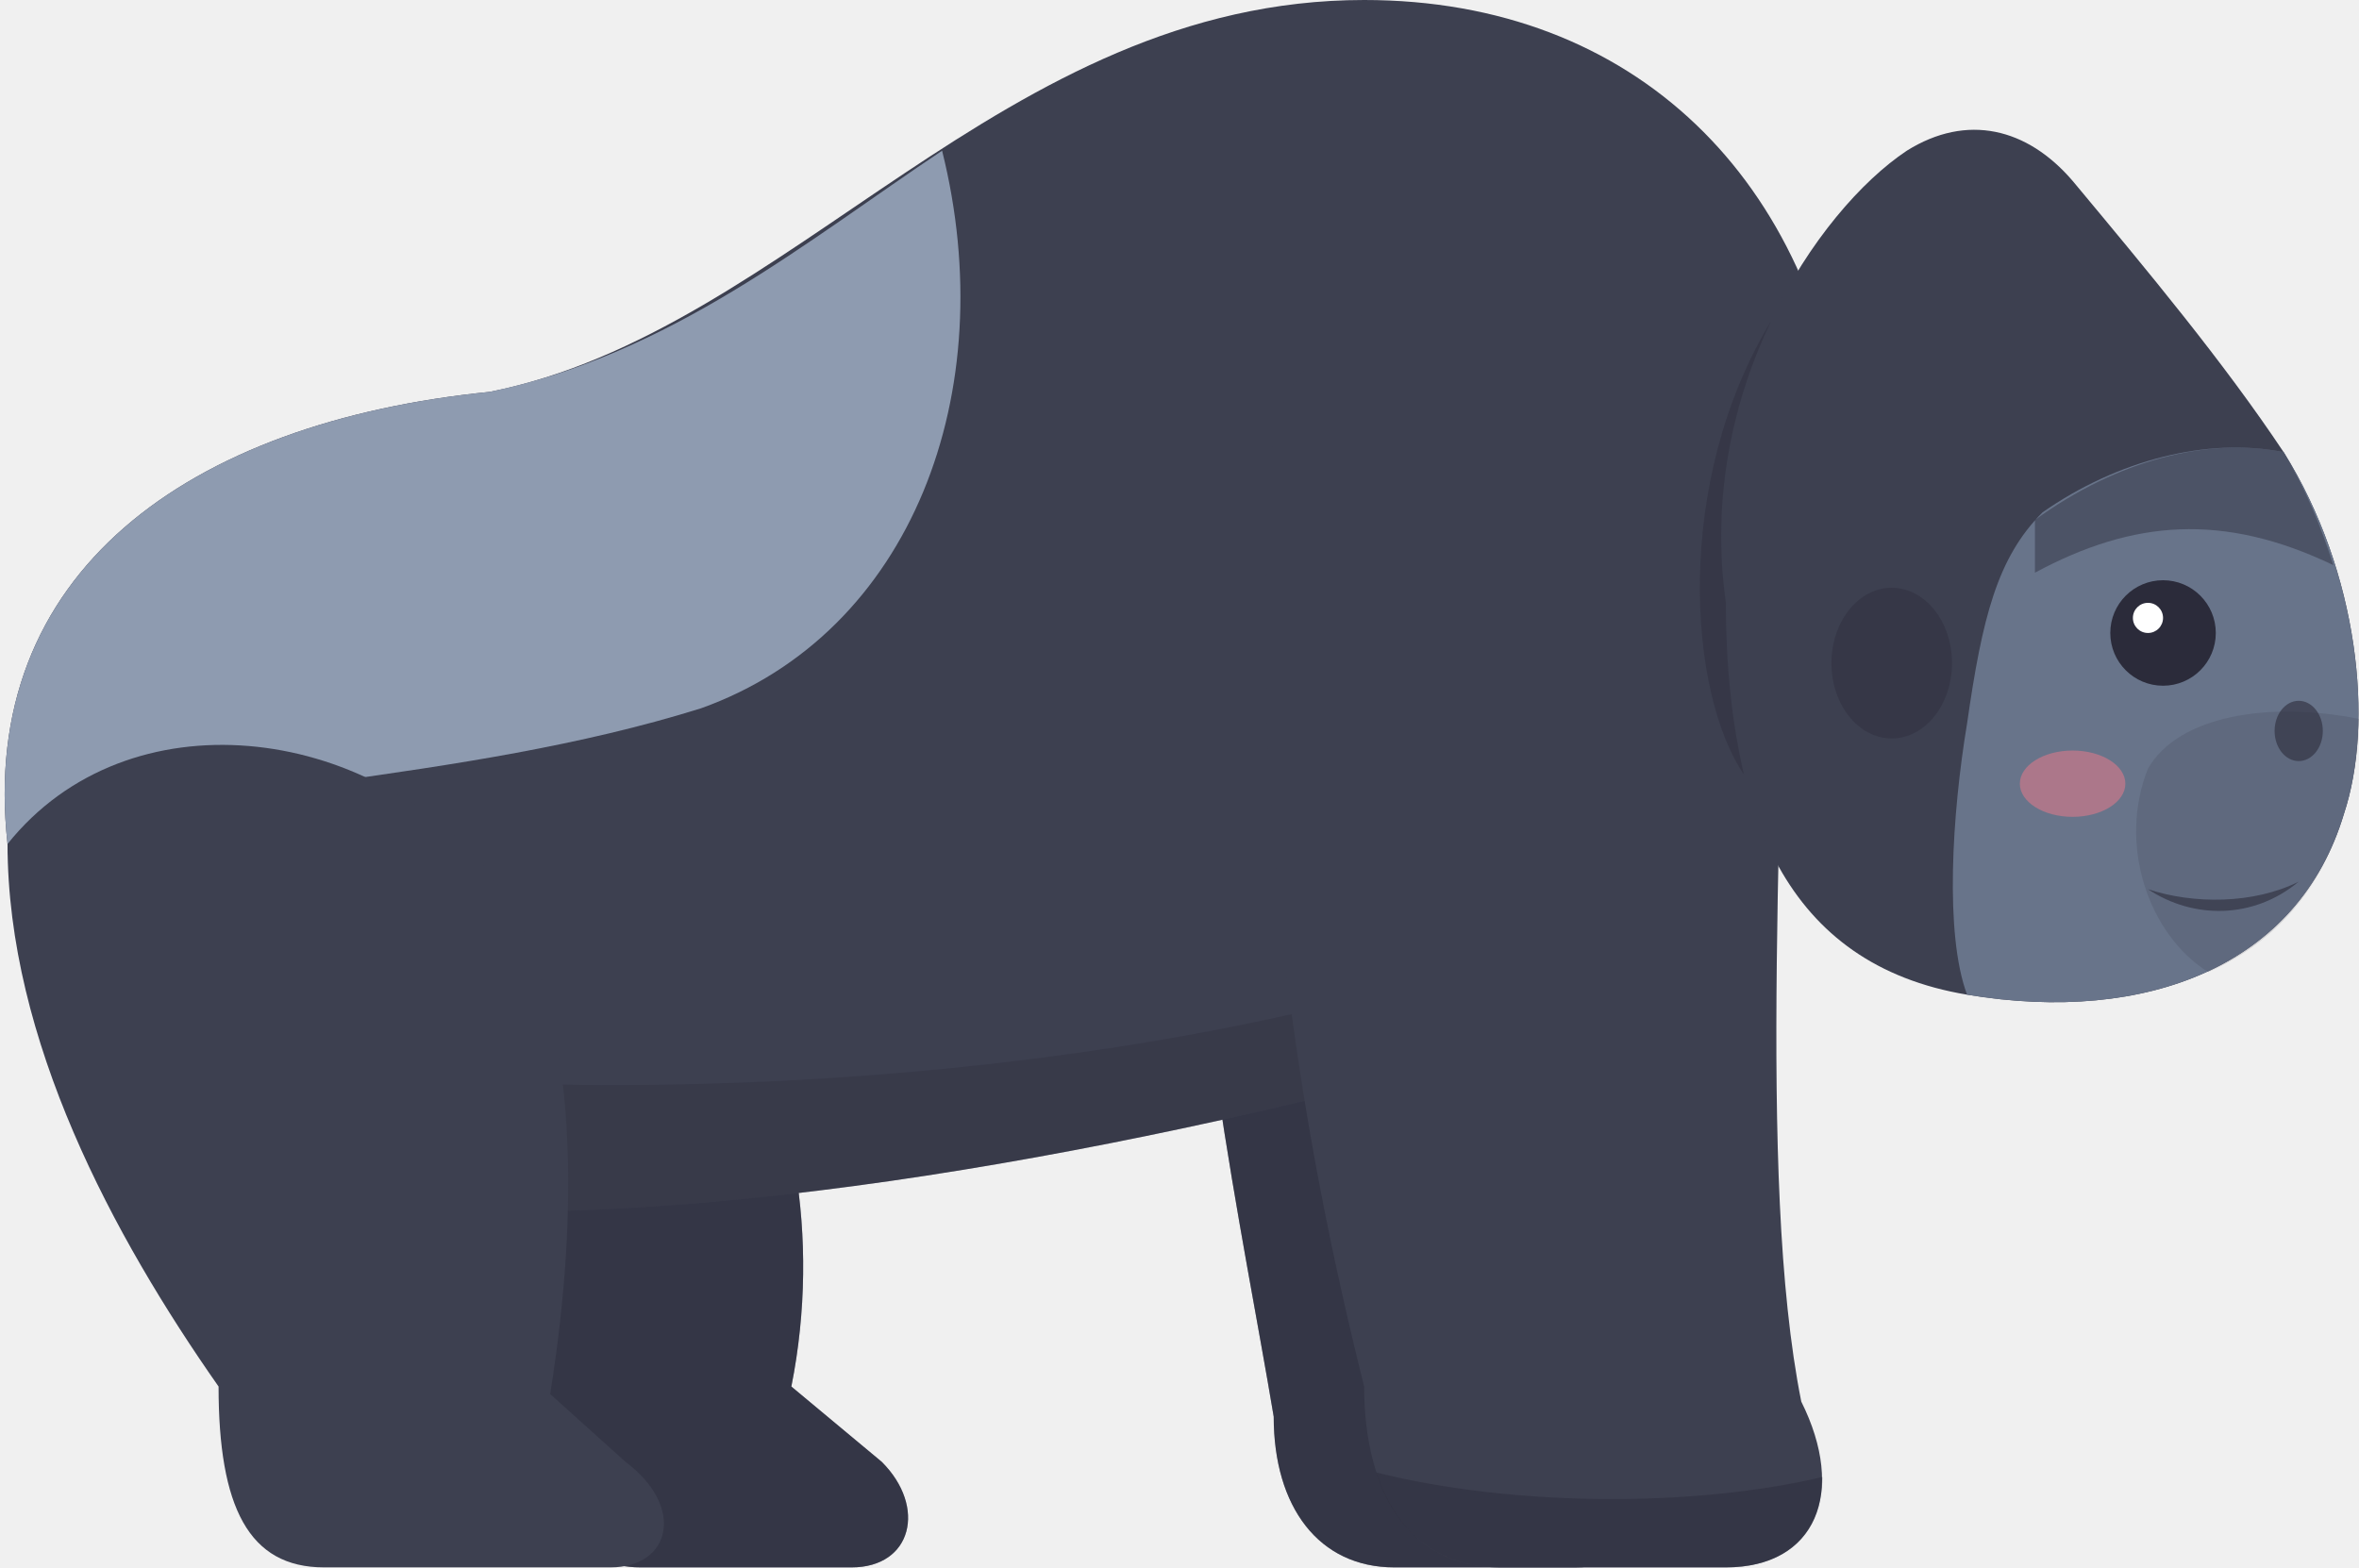
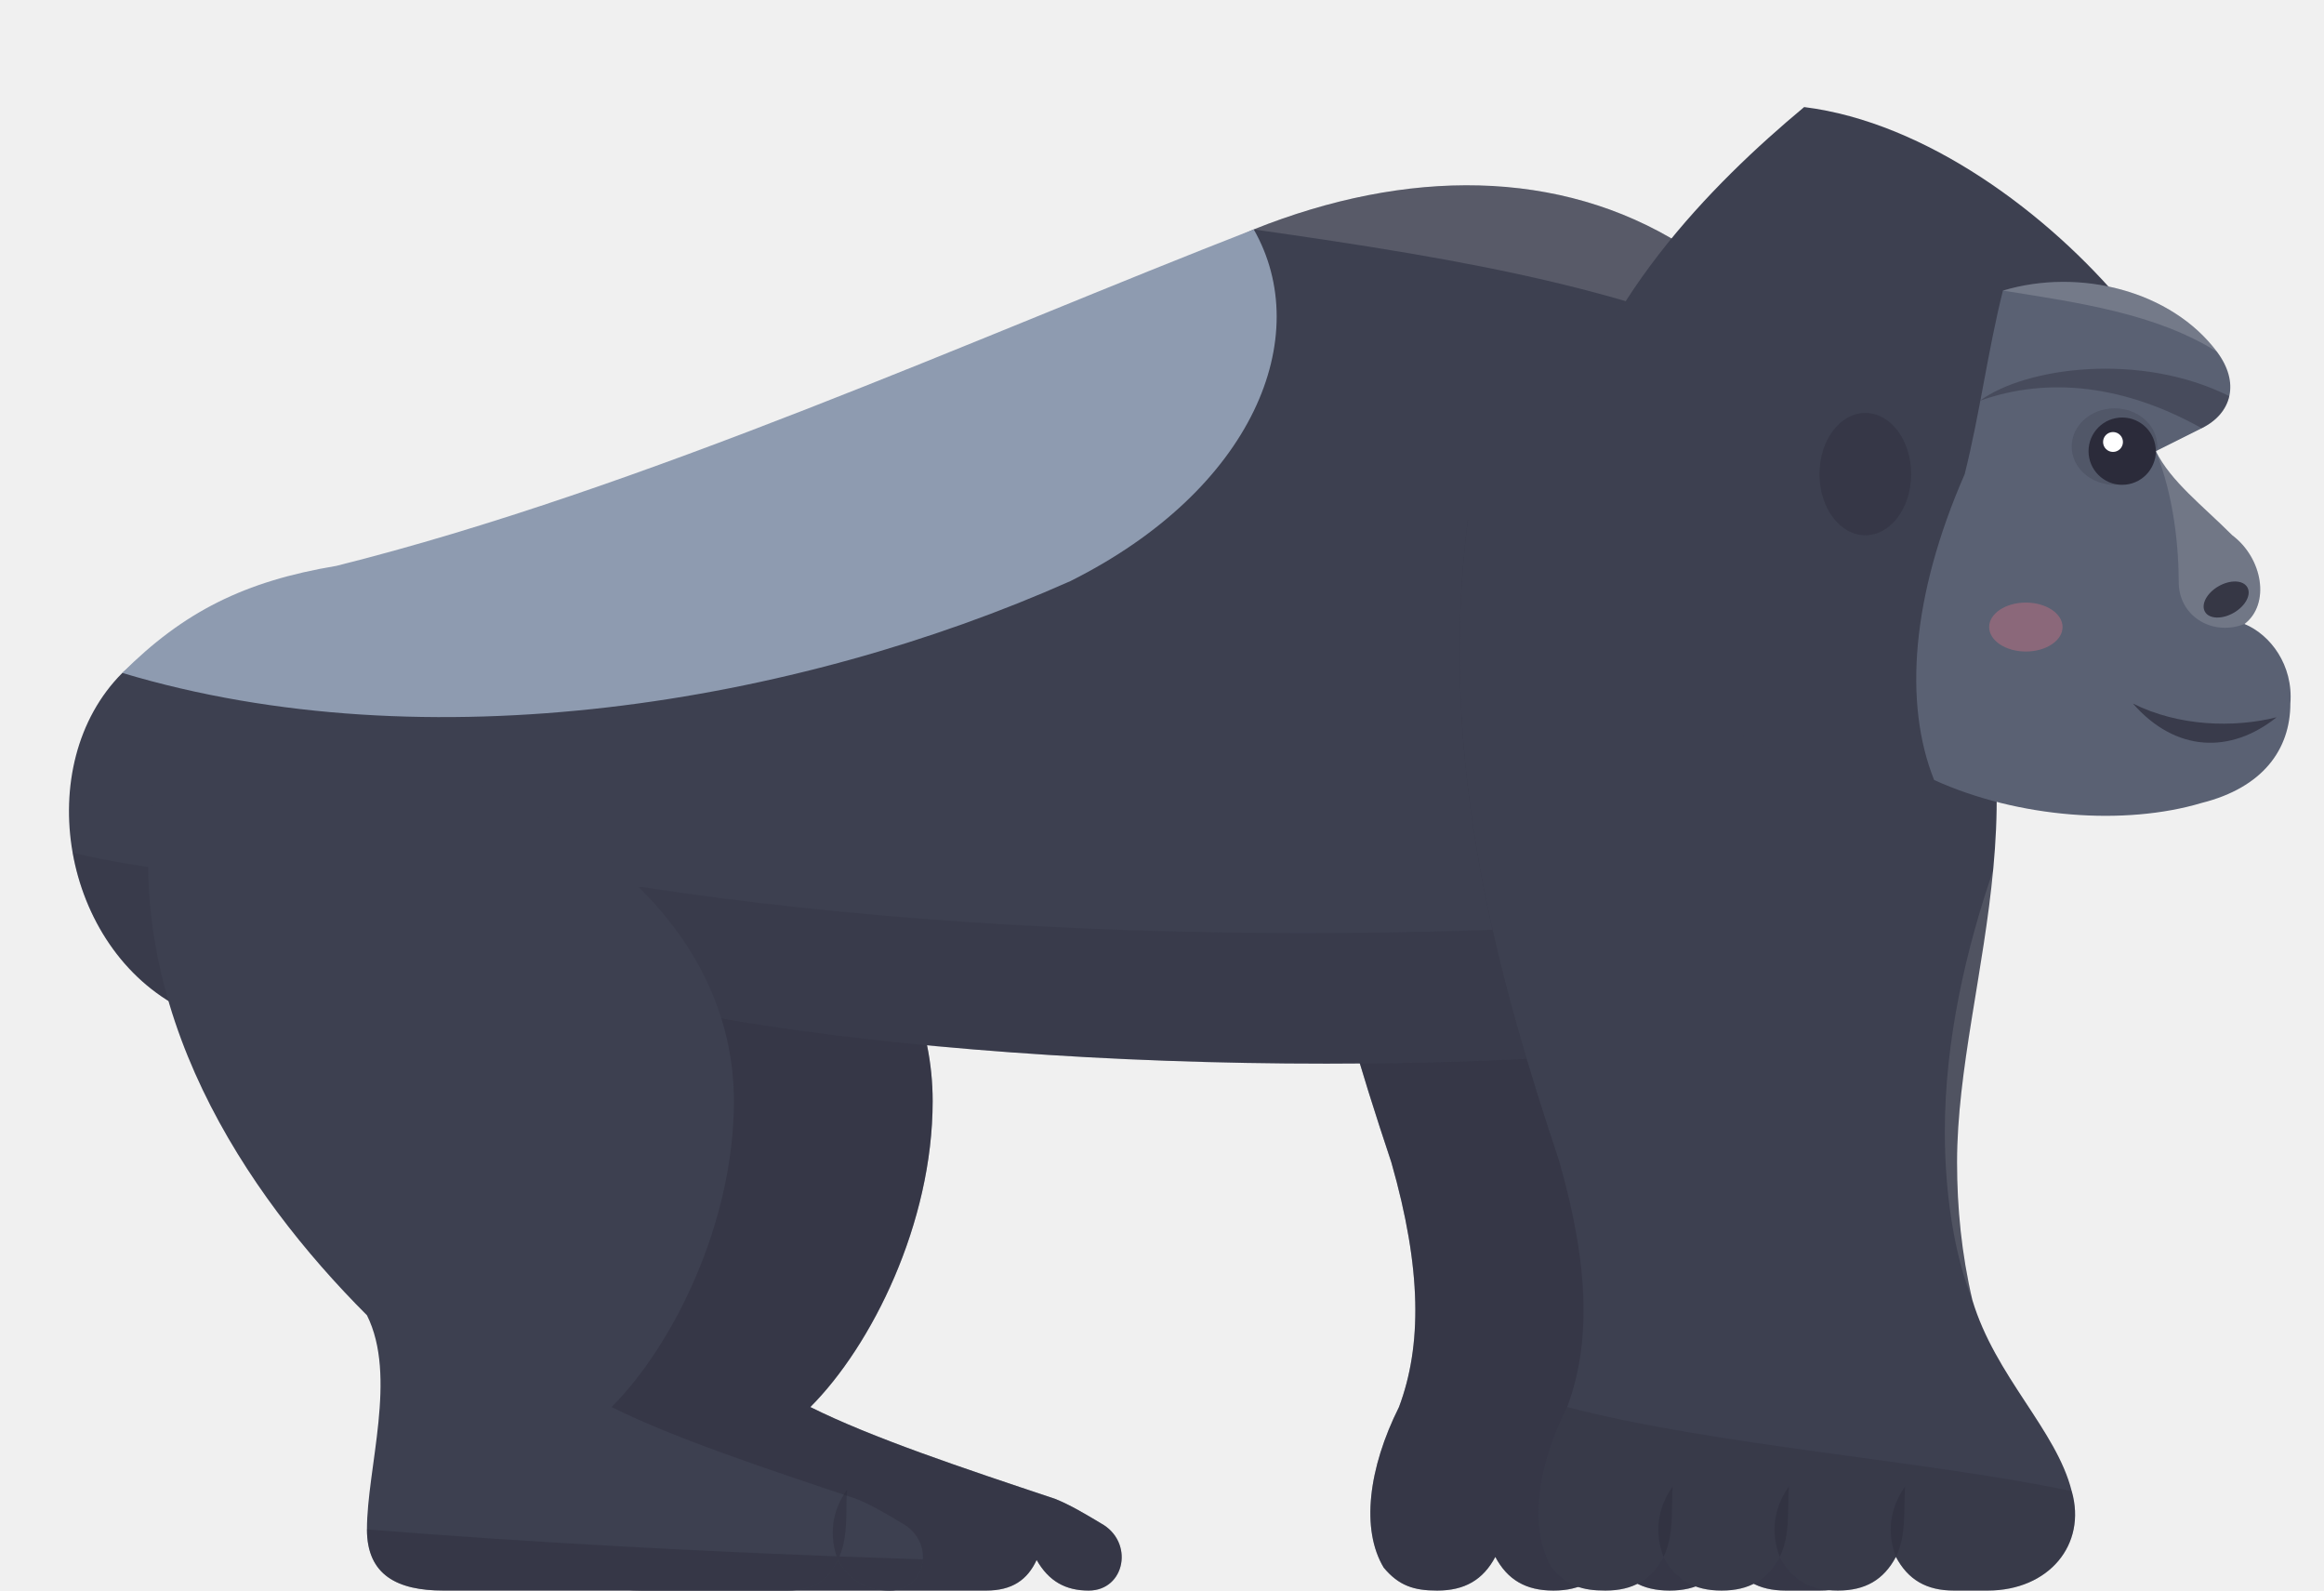
- <svg xmlns="http://www.w3.org/2000/svg" viewBox="25.5 16 156.5 104">
-   <path d="M104 60 C 104 80, 108 98, 110 110 C 110 116, 113 120, 118 120 L 130 120 C 135 120, 137 116, 134 110 C 132 96, 132 78, 130 60 Z" fill="#3d4050" />
-   <path d="M104 60 C 104 80, 108 98, 110 110 C 110 116, 113 120, 118 120 L 130 120 C 135 120, 137 116, 134 110 C 132 96, 132 78, 130 60 Z" fill="#2b2b3a" opacity="0.45" />
-   <path d="M56 84 C 56 96, 60 106, 62 112 C 62 117, 64 120, 68 120 L 82 120 C 86 120, 87 116, 84 113 L 78 108 C 80 98, 78 88, 74 82 Z" fill="#3d4050" />
-   <path d="M56 84 C 56 96, 60 106, 62 112 C 62 117, 64 120, 68 120 L 82 120 C 86 120, 87 116, 84 113 L 78 108 C 80 98, 78 88, 74 82 Z" fill="#2b2b3a" opacity="0.45" />
-   <path d="M26 72 C 24 54, 38 44, 58 42 C 78 38, 92 16, 116 16 C 134 16, 146 28, 148 46 C 150 64, 140 80, 124 86 C 102 92, 72 98, 50 96 C 34 94, 27 86, 26 72 Z" fill="#3d4050" />
-   <path d="M26 72 C 24 54, 38 44, 58 42 C 70 39.5, 79 32, 88 26 C 92 42, 86 58, 72 63 C 56 68, 38 68, 26 72 Z" fill="#8e9bb0" />
-   <path d="M26 72 C 27 86, 34 94, 50 96 C 72 98, 102 92, 124 86 C 134 83, 140 78, 144 70 C 128 82, 96 88, 66 88 C 46 88, 32 84, 26 72 Z" fill="#2b2b3a" opacity="0.3" />
-   <path d="M26 72 C 26 85, 33 98, 40 108 C 40 116, 42 120, 47 120 L 66 120 C 70 120, 71 116, 67 113 L 62 108.5 C 64 96, 64 82, 58 74 C 50 64, 34 62, 26 72 Z" fill="#3d4050" />
-   <path d="M110 44 C 108 70, 112 92, 116 108 C 116 115, 119 120, 125 120 L 140 120 C 146 120, 148 115, 145 109 C 142 94, 144 68, 144 44 C 138 30, 116 30, 110 44 Z" fill="#3d4050" />
-   <path d="M116.8 113.7 C 118 117.5, 120.8 120, 125 120 L 140 120 C 144.2 120, 146.4 117.5, 146.4 114 C 138 116, 126 116, 116.8 113.7 Z" fill="#2b2b3a" opacity="0.45" />
-   <path d="M140 56 C 138 42, 146 30, 152 26 C 156 23.5, 160 24.5, 163 28 C 168 34, 173 40, 177 46 C 182 54, 183 64, 181 70 C 178 80, 168 84, 156 82 C 144 80, 140 70, 140 56 Z" fill="#3d4050" />
-   <path d="M143 37.3 C 140.5 42.5, 139 49, 140 56 C 140 60.2, 140.4 64, 141.2 67.4 C 137.5 62, 136.5 48, 143 37.3 Z" fill="#2b2b3a" opacity="0.4" />
-   <ellipse cx="151" cy="60" rx="4" ry="5" fill="#2b2b3a" opacity="0.4" />
-   <path d="M177 46 C 182 54, 183 64, 181 70 C 178 80, 168 84, 156 82 C 154.5 78, 155 70, 156 64 C 157 57, 158 53, 161 50 C 166 46.5, 172 45, 177 46 Z" fill="#68748a" />
-   <path d="M160.5 50.5 C 166 46.5, 172 45, 177 46 C 178.5 48.5, 179.5 51, 180.3 53.5 C 173 50, 167 50.5, 160.5 54 Z" fill="#2b2b3a" opacity="0.45" />
-   <path d="M182 63.7 C 182 66, 181.5 68.5, 181 70 C 179.5 75, 176.5 78.5, 172 80.5 C 168 78, 166 72, 168 67 C 170 63.5, 176 62.5, 182 63.7 Z" fill="#2b2b3a" opacity="0.15" />
-   <circle cx="169" cy="58" r="3.5" fill="#2b2b3a" />
-   <circle cx="168" cy="57" r="1" fill="#ffffff" />
-   <ellipse cx="178" cy="64.5" rx="1.6" ry="2" fill="#2b2b3a" opacity="0.6" />
-   <ellipse cx="163" cy="68" rx="3.5" ry="2.2" fill="#ff7a8a" opacity="0.45" />
-   <path d="M168 75 C 171 77, 175 77, 178 74.5 C 175 76, 171 76, 168 75 Z" fill="#2b2b3a" opacity="0.6" />
+ <svg xmlns="http://www.w3.org/2000/svg" viewBox="2 0 152 104">
+   <g transform="translate(-11 0)">
+     <path d="M98 34c-2 16 2 30 6 42c2 7 2 12 .5 16c-2 4-2.5 8-1 10.5c1 1.2 2 1.5 3.5 1.5c1.8 0 3-.7 3.8-2.2c.8 1.5 2 2.2 3.8 2.2c1.8 0 3-.7 3.8-2.2c.8 1.5 2 2.2 3.8 2.2c1.8 0 3-.7 3.8-2.2c.8 1.5 2 2.2 3.8 2.2l2.2 0c4 0 6.5-3 5.5-6.5c-1-4-5-7.5-6.5-12.5c-.7-3-1-6-1-9c-1-14-2-28-8-44z" fill="#3d4050" />
+     <path d="M98 34c-2 16 2 30 6 42c2 7 2 12 .5 16c-2 4-2.5 8-1 10.5c1 1.2 2 1.5 3.5 1.5c1.8 0 3-.7 3.8-2.2c.8 1.5 2 2.2 3.8 2.2c1.8 0 3-.7 3.8-2.2c.8 1.5 2 2.2 3.8 2.2c1.8 0 3-.7 3.8-2.2c.8 1.5 2 2.2 3.8 2.2l2.2 0c4 0 6.5-3 5.5-6.5c-1-4-5-7.5-6.5-12.5c-.7-3-1-6-1-9c-1-14-2-28-8-44z" fill="#2b2b3a" opacity="0.4" />
+   </g>
+   <g transform="translate(13 0)">
+     <path d="M12 52c-2 14 6 26 14 34c2 4 0 10 0 14c0 3 2 4 5 4l22.5 0c1.7 0 2.7-.7 3.3-2c.8 1.4 1.9 2 3.4 2c2.4 0 3-3.2.8-4.4c-1-.6-2-1.2-3-1.6c-6-2-12-4-16-6c4-4 8-12 8-20c0-10-8-18-20-22z" fill="#3d4050" />
+     <path d="M12 52c-2 14 6 26 14 34c2 4 0 10 0 14c0 3 2 4 5 4l22.5 0c1.7 0 2.7-.7 3.3-2c.8 1.4 1.9 2 3.4 2c2.4 0 3-3.2.8-4.4c-1-.6-2-1.2-3-1.6c-6-2-12-4-16-6c4-4 8-12 8-20c0-10-8-18-20-22z" fill="#2b2b3a" opacity="0.4" />
+   </g>
+   <path d="M14 66c-8-4-10-16-4-22c4-3.6 8-5.4 14-6.2c20-4.8 42-14.6 60-22.8c10-4 20-4 28 1c8 6 14 16 16 28c5 8 4 18-4 23c-24 4-58 3-78-1c-12 2-24 4-32 0z" fill="#3d4050" />
+   <path d="M10 44c4-4 8-6 14-7c20-5 42-15 60-22c4 7 0 17-12 23c-18 8-42 12-62 6z" fill="#8e9bb0" />
+   <path d="M14 66c8 4 20 2 32 0c20 4 54 5 78 1c3.5-2.2 5.7-5.4 6.6-8.9c-26.6 3.9-60.6 3.9-86.6-.1c-14 0-28 0-37.25-2.25c.75 4.25 3.25 8.25 7.25 10.25z" fill="#2b2b3a" opacity="0.22" />
+   <path d="M84 15c10-4 20-4 28 1c3 2 6 5 8.5 8.5c-10.5-5.5-22.5-7.5-36.5-9.5z" fill="#ffffff" opacity="0.14" />
+   <path d="M12 52c-2 14 6 26 14 34c2 4 0 10 0 14c0 3 2 4 5 4l22.5 0c1.7 0 2.7-.7 3.3-2c.8 1.4 1.9 2 3.4 2c2.4 0 3-3.2.8-4.4c-1-.6-2-1.2-3-1.6c-6-2-12-4-16-6c4-4 8-12 8-20c0-10-8-18-20-22z" fill="#3d4050" />
+   <path d="M26 100C36 100.8 48 101.5 62.36 101.96C62.3 103.03 61.52 104 60.2 104C58.7 104 57.6 103.4 56.8 102C56.2 103.3 55.2 104 53.5 104L31 104C28 104 26 103 26 100ZM56.8 102C56.2 100.4 56.4 98.8 57.4 97.4C57.3 99 57.5 100.6 56.8 102Z" fill="#2b2b3a" opacity="0.4" />
+   <path d="M118 40l10 4c5 8 4 18-4 23l-6 0z" fill="#2b2b3a" opacity="0.25" />
+   <path d="M98 34c-2 16 2 30 6 42c-2-14-4-28 0-40z" fill="#2b2b3a" opacity="0.3" />
+   <path d="M98 34c-2 16 2 30 6 42c2 7 2 12 .5 16c-2 4-2.5 8-1 10.5c1 1.2 2 1.5 3.5 1.5c1.8 0 3-.7 3.8-2.2c.8 1.5 2 2.2 3.8 2.2c1.8 0 3-.7 3.8-2.2c.8 1.5 2 2.2 3.8 2.2c1.8 0 3-.7 3.8-2.2c.8 1.5 2 2.2 3.8 2.2l2.2 0c4 0 6.5-3 5.5-6.5c-1-4-5-7.5-6.5-12.5c-.7-3-1-6-1-9C130 64 137 50 128 36z" fill="#3d4050" />
+   <path d="M104.5 92c-2 4-2.5 8-1 10.5c1 1.2 2 1.5 3.5 1.5c1.8 0 3-.7 3.8-2.2c.8 1.5 2 2.2 3.8 2.2c1.8 0 3-.7 3.8-2.2c.8 1.5 2 2.2 3.8 2.2c1.8 0 3-.7 3.8-2.2c.8 1.5 2 2.2 3.8 2.2l2.2 0c4 0 6.5-3 5.5-6.5c-9.5-2-23.5-3-33-5.5z" fill="#2b2b3a" opacity="0.3" />
+   <path d="M110.8 101.8c-.6-1.6-.4-3.2.6-4.6c-.1 1.6.1 3.2-.6 4.6zM118.4 101.8c-.6-1.6-.4-3.2.6-4.6c-.1 1.6.1 3.2-.6 4.6zM126 101.8c-.6-1.6-.4-3.2.6-4.6c-.1 1.6.1 3.2-.6 4.6z" fill="#2b2b3a" opacity="0.45" />
+   <path d="M131 85c-.7-3-1-6-1-9C130 70 131.8 63.5 132.4 56.8C130.6 62 129.2 68 129.2 74C129.2 78 129.8 82 131 85Z" fill="#ffffff" opacity="0.1" />
+   <path d="M104 30c2-10 10-18 16-23c8 1 16 7 21 13C141.5 28 141 40 146 48c-6 6-20 6-34-2z" fill="#3d4050" />
+   <path d="M133 19c5-1.5 11 0 14 4c1.5 2 1 4-1 5c-1 .5-2 1-3 1.5c1 2 3 3.5 5 5.5c2 1.5 2.5 4.5.8 5.8c1.7.7 3.2 2.7 3 5.2c0 3-1.8 5.5-5.8 6.5c-5 1.5-12 1-17.5-1.5c-2-5-1.5-12 2-20c1-4 1.5-8 2.5-12z" fill="#5a6173" />
+   <ellipse cx="124" cy="31" rx="3" ry="4" fill="#2b2b3a" opacity="0.4" />
+   <ellipse cx="140.3" cy="29.2" rx="2.8" ry="2.5" fill="#2b2b3a" opacity="0.2" />
+   <circle cx="140.8" cy="29.5" r="2.2" fill="#2b2b3a" />
+   <circle cx="140.2" cy="28.9" r="0.65" fill="#ffffff" />
+   <path d="M131.5 26.2C134.5 24 142 23 147.8 25.9C147.6 26.8 147 27.5 146 28C141 25.2 136 24.6 131.5 26.2z" fill="#2b2b3a" opacity="0.4" />
+   <path d="M133 19C138 17.5 144 19 147 23C143 20.5 138 19.8 133 19Z" fill="#ffffff" opacity="0.16" />
+   <path d="M143 29.5c1 2 3 3.5 5 5.5c2 1.5 2.5 4.5.8 5.8c-2 .8-4.2-.4-4.3-2.6c0-2.4-.3-5.7-1.5-8.7z" fill="#ffffff" opacity="0.14" />
+   <ellipse cx="147.6" cy="39.2" rx="1.6" ry="1" fill="#2b2b3a" opacity="0.85" transform="rotate(-30 147.6 39.2)" />
+   <ellipse cx="134.5" cy="41" rx="2.4" ry="1.6" fill="#ff7a8a" opacity="0.3" />
+   <path d="M141.5 46c3 1.5 6.6 1.6 9.4.9c-3 2.4-6.6 2.3-9.4-.9z" fill="#2b2b3a" opacity="0.7" />
</svg>
